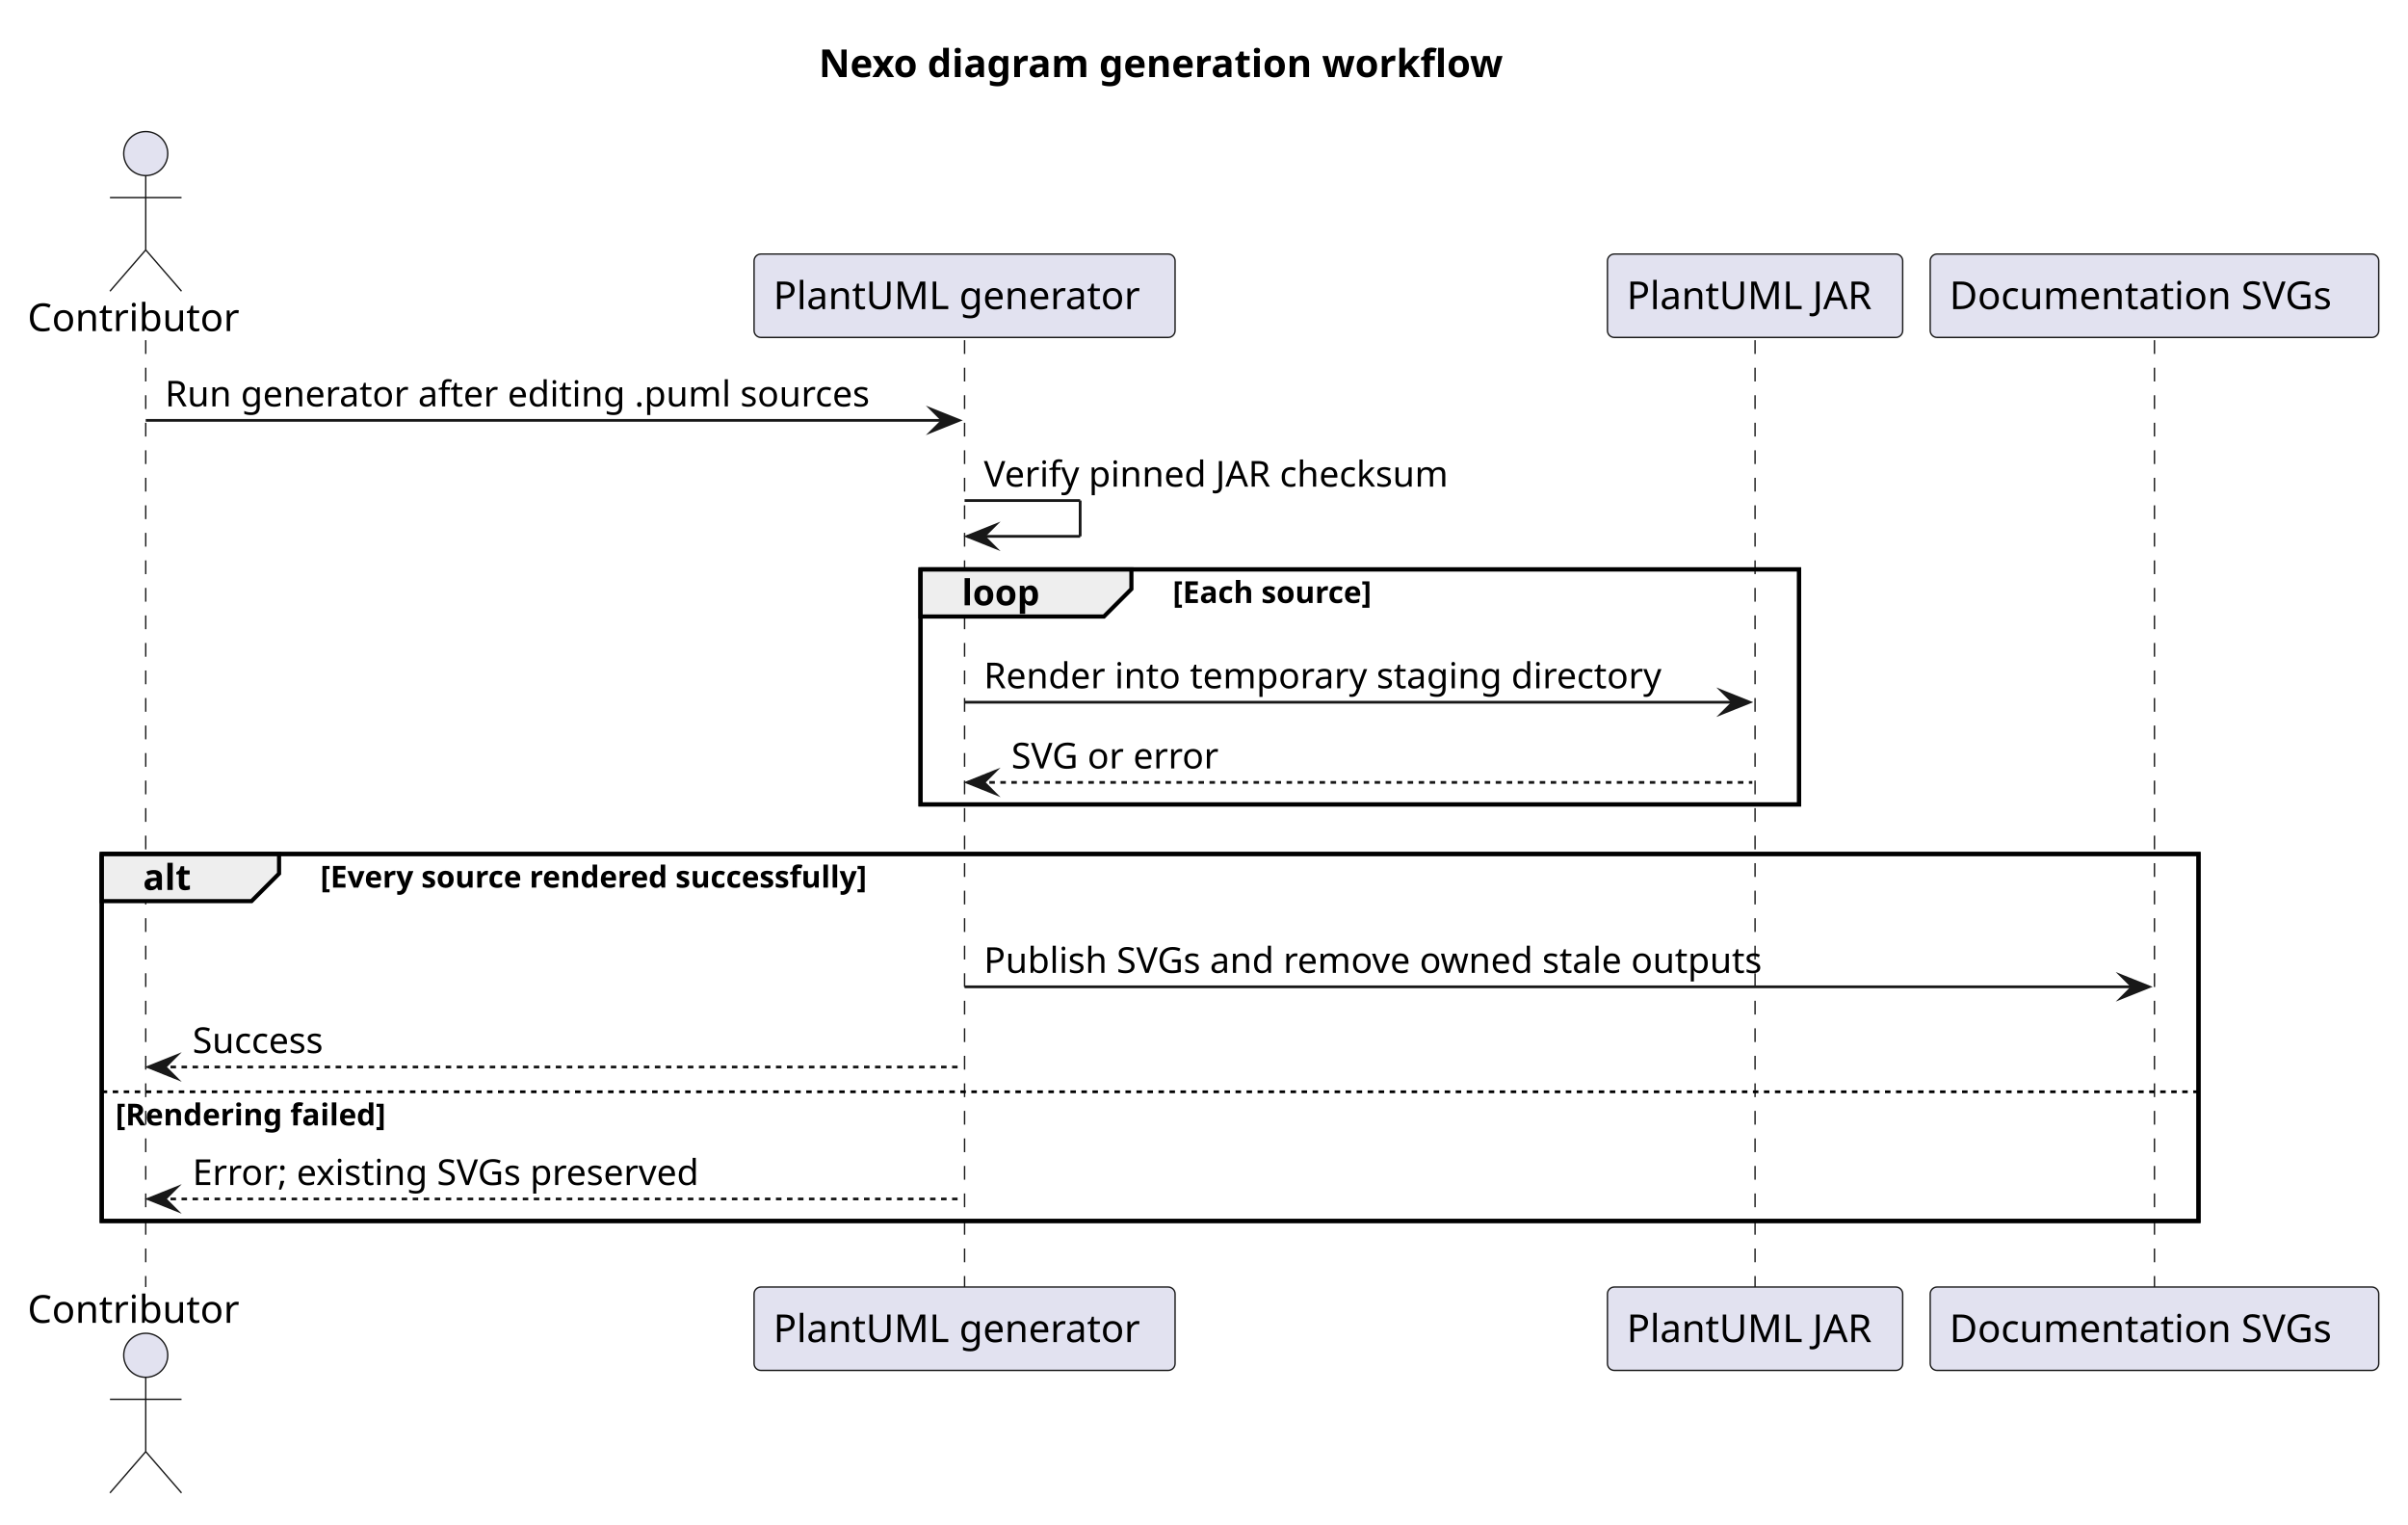
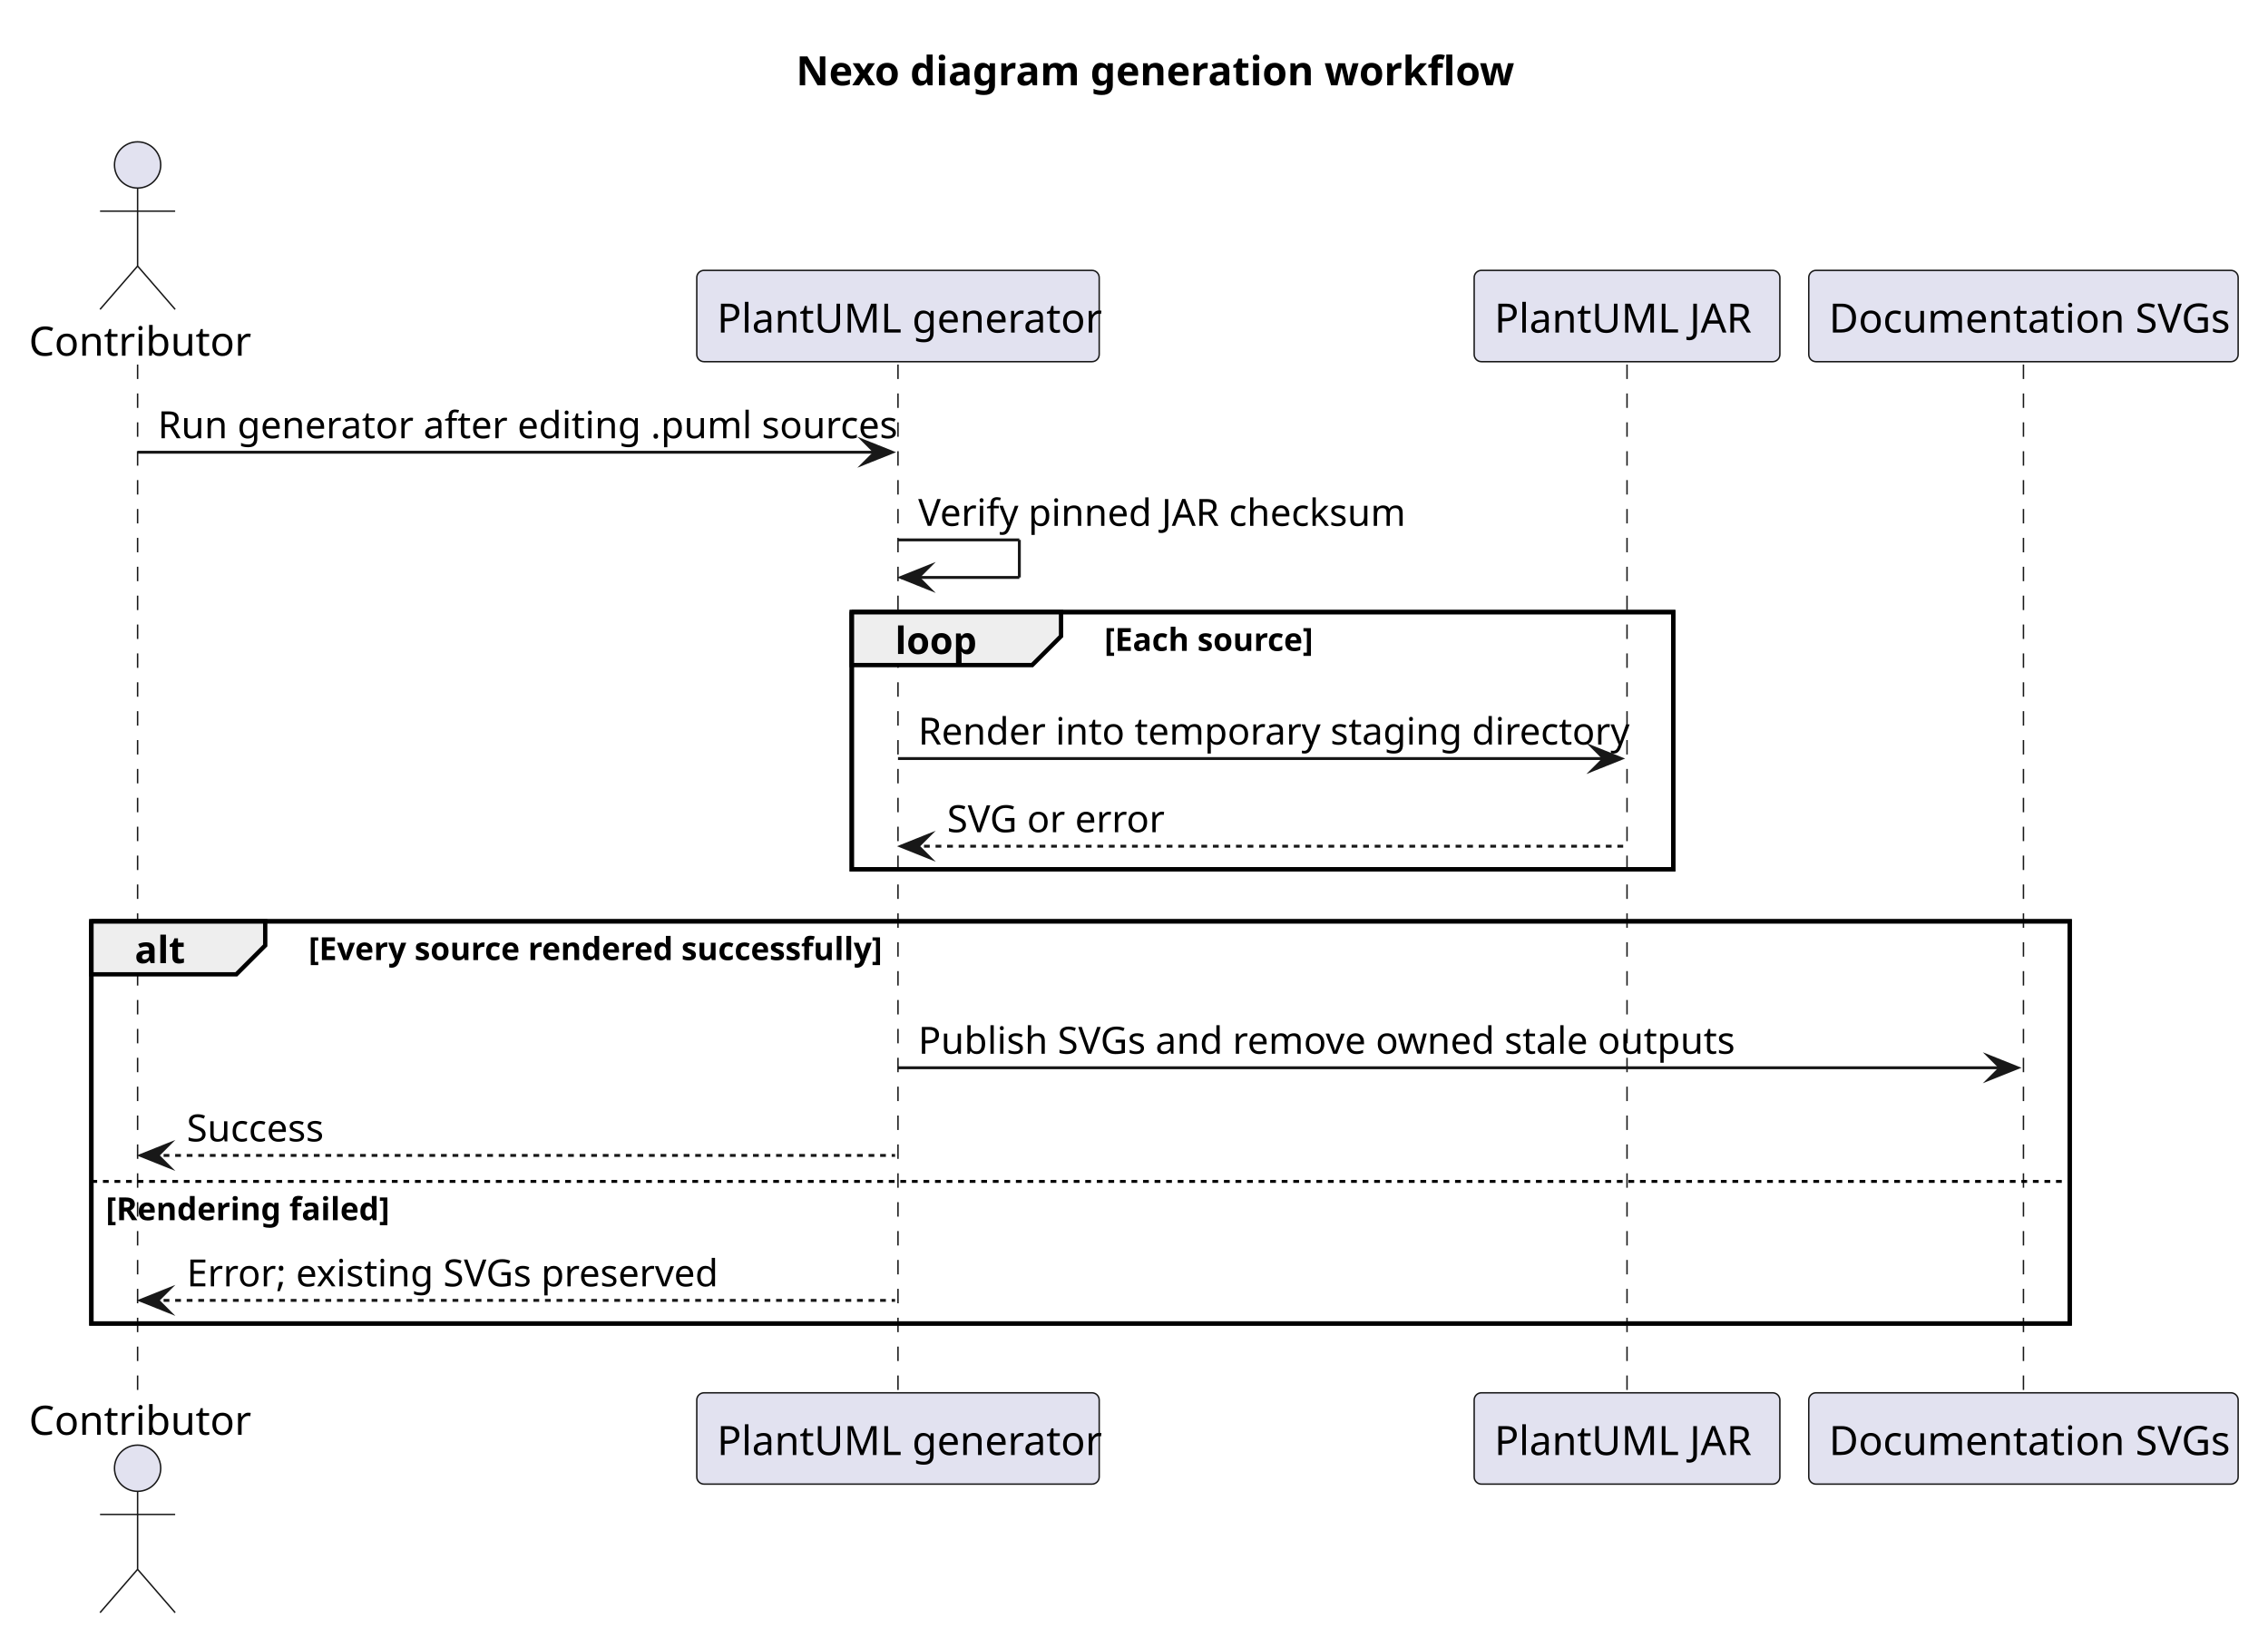
- <svg xmlns="http://www.w3.org/2000/svg" version="1.1" data-diagram-type="SEQUENCE" style="width:875px;height:554px;background:#FFFFFF;" width="875px" height="554px" viewBox="0 0 875 554" zoomAndPan="magnify" preserveAspectRatio="none" contentStyleType="text/css">
+ <svg xmlns="http://www.w3.org/2000/svg" version="1.1" data-diagram-type="SEQUENCE" style="width:785px;height:570px;background:#FFFFFF;" width="785px" height="570px" viewBox="0 0 785 570" zoomAndPan="magnify" preserveAspectRatio="none" contentStyleType="text/css">
  <defs />
  <g font-family="sans-serif" lengthAdjust="spacing">
    <g class="title" data-source-line="1">
-       <text x="297.521" y="27.995" fill="#000" font-size="14" textLength="278.325" font-weight="700">Nexo diagram generation workflow</text>
+       <text x="275.534" y="29.533" fill="#000" font-size="14" textLength="232.6" font-weight="700">Nexo diagram generation workflow</text>
    </g>
-     <rect x="334.499" y="206.859" width="319.244" height="85.398" fill="none" style="stroke:#000;stroke-width:1.5;" />
-     <rect x="36.959" y="310.258" width="761.916" height="133.336" fill="none" style="stroke:#000;stroke-width:1.5;" />
+     <rect x="294.813" y="211.922" width="284.332" height="89.055" fill="none" style="stroke:#000;stroke-width:1.5;" />
+     <rect x="31.627" y="318.977" width="684.731" height="139.242" fill="none" style="stroke:#000;stroke-width:1.5;" />
    <g>
-       <rect x="49.459" y="123.594" width="8" height="344" fill="#000" fill-opacity="0" />
-       <line x1="52.959" y1="123.594" x2="52.959" y2="467.594" style="stroke:#181818;stroke-width:0.5;stroke-dasharray:5,5;" />
+       <rect x="44.127" y="126.219" width="8" height="356" fill="#000" fill-opacity="0" />
+       <line x1="47.627" y1="126.219" x2="47.627" y2="482.219" style="stroke:#181818;stroke-width:0.5;stroke-dasharray:5,5;" />
    </g>
    <g>
-       <rect x="346.999" y="123.594" width="8" height="344" fill="#000" fill-opacity="0" />
-       <line x1="350.499" y1="123.594" x2="350.499" y2="467.594" style="stroke:#181818;stroke-width:0.5;stroke-dasharray:5,5;" />
+       <rect x="307.313" y="126.219" width="8" height="356" fill="#000" fill-opacity="0" />
+       <line x1="310.813" y1="126.219" x2="310.813" y2="482.219" style="stroke:#181818;stroke-width:0.5;stroke-dasharray:5,5;" />
    </g>
    <g>
-       <rect x="634.243" y="123.594" width="8" height="344" fill="#000" fill-opacity="0" />
-       <line x1="637.743" y1="123.594" x2="637.743" y2="467.594" style="stroke:#181818;stroke-width:0.5;stroke-dasharray:5,5;" />
+       <rect x="559.645" y="126.219" width="8" height="356" fill="#000" fill-opacity="0" />
+       <line x1="563.145" y1="126.219" x2="563.145" y2="482.219" style="stroke:#181818;stroke-width:0.5;stroke-dasharray:5,5;" />
    </g>
    <g>
-       <rect x="779.375" y="123.594" width="8" height="344" fill="#000" fill-opacity="0" />
-       <line x1="782.875" y1="123.594" x2="782.875" y2="467.594" style="stroke:#181818;stroke-width:0.5;stroke-dasharray:5,5;" />
+       <rect x="696.858" y="126.219" width="8" height="356" fill="#000" fill-opacity="0" />
+       <line x1="700.358" y1="126.219" x2="700.358" y2="482.219" style="stroke:#181818;stroke-width:0.5;stroke-dasharray:5,5;" />
    </g>
-     <text x="10" y="120.292" fill="#000" font-size="14" textLength="79.919">Contributor</text>
-     <ellipse cx="52.959" cy="55.797" rx="8" ry="8" fill="#E2E2F0" style="stroke:#181818;stroke-width:0.5;" />
-     <path d="M52.959,63.797 L52.959,90.797 M39.959,71.797 L65.959,71.797 M52.959,90.797 L39.959,105.797 M52.959,90.797 L65.959,105.797" style="stroke:#181818;stroke-width:0.5;" fill="none" />
-     <rect x="274.008" y="92.297" width="152.981" height="30.297" fill="#E2E2F0" style="stroke:#181818;stroke-width:0.5;" rx="2.5" ry="2.5" />
-     <text x="281.008" y="112.292" fill="#000" font-size="14" textLength="138.981">PlantUML generator</text>
-     <rect x="584.101" y="92.297" width="107.283" height="30.297" fill="#E2E2F0" style="stroke:#181818;stroke-width:0.5;" rx="2.5" ry="2.5" />
-     <text x="591.101" y="112.292" fill="#000" font-size="14" textLength="93.283">PlantUML JAR</text>
-     <rect x="701.384" y="92.297" width="162.982" height="30.297" fill="#E2E2F0" style="stroke:#181818;stroke-width:0.5;" rx="2.5" ry="2.5" />
-     <text x="708.384" y="112.292" fill="#000" font-size="14" textLength="148.982">Documentation SVGs</text>
-     <text x="10" y="480.589" fill="#000" font-size="14" textLength="79.919">Contributor</text>
-     <ellipse cx="52.959" cy="492.391" rx="8" ry="8" fill="#E2E2F0" style="stroke:#181818;stroke-width:0.5;" />
-     <path d="M52.959,500.391 L52.959,527.391 M39.959,508.391 L65.959,508.391 M52.959,527.391 L39.959,542.391 M52.959,527.391 L65.959,542.391" style="stroke:#181818;stroke-width:0.5;" fill="none" />
-     <rect x="274.008" y="467.594" width="152.981" height="30.297" fill="#E2E2F0" style="stroke:#181818;stroke-width:0.5;" rx="2.5" ry="2.5" />
-     <text x="281.008" y="487.589" fill="#000" font-size="14" textLength="138.981">PlantUML generator</text>
-     <rect x="584.101" y="467.594" width="107.283" height="30.297" fill="#E2E2F0" style="stroke:#181818;stroke-width:0.5;" rx="2.5" ry="2.5" />
-     <text x="591.101" y="487.589" fill="#000" font-size="14" textLength="93.283">PlantUML JAR</text>
-     <rect x="701.384" y="467.594" width="162.982" height="30.297" fill="#E2E2F0" style="stroke:#181818;stroke-width:0.5;" rx="2.5" ry="2.5" />
-     <text x="708.384" y="487.589" fill="#000" font-size="14" textLength="148.982">Documentation SVGs</text>
-     <polygon points="338.499,148.727,348.499,152.727,338.499,156.727,342.499,152.727" fill="#181818" style="stroke:#181818;stroke-width:1;stroke-linejoin:miter;stroke-miterlimit:10;" />
-     <line x1="52.959" y1="152.727" x2="344.499" y2="152.727" style="stroke:#181818;stroke-width:1;" />
-     <text x="59.959" y="147.661" fill="#000" font-size="13" textLength="273.54">Run generator after editing .puml sources</text>
-     <line x1="350.499" y1="181.859" x2="392.499" y2="181.859" style="stroke:#181818;stroke-width:1;" />
-     <line x1="392.499" y1="181.859" x2="392.499" y2="194.859" style="stroke:#181818;stroke-width:1;" />
-     <line x1="351.499" y1="194.859" x2="392.499" y2="194.859" style="stroke:#181818;stroke-width:1;" />
-     <polygon points="361.499,190.859,351.499,194.859,361.499,198.859,357.499,194.859" fill="#181818" style="stroke:#181818;stroke-width:1;stroke-linejoin:miter;stroke-miterlimit:10;" />
-     <text x="357.499" y="176.793" fill="#000" font-size="13" textLength="182.603">Verify pinned JAR checksum</text>
-     <path d="M334.499,206.859 L411.123,206.859 L411.123,213.992 L401.123,223.992 L334.499,223.992 L334.499,206.859" style="stroke:#000;stroke-width:1.5;" fill="#EEE" />
-     <rect x="334.499" y="206.859" width="319.244" height="85.398" fill="none" style="stroke:#000;stroke-width:1.5;" />
-     <text x="349.499" y="219.926" fill="#000" font-size="13" textLength="31.624" font-weight="700">loop</text>
-     <text x="426.123" y="219.07" fill="#000" font-size="11" textLength="84.514" font-weight="700">[Each source]</text>
-     <polygon points="625.743,251.125,635.743,255.125,625.743,259.125,629.743,255.125" fill="#181818" style="stroke:#181818;stroke-width:1;stroke-linejoin:miter;stroke-miterlimit:10;" />
-     <line x1="350.499" y1="255.125" x2="631.743" y2="255.125" style="stroke:#181818;stroke-width:1;" />
-     <text x="357.499" y="250.059" fill="#000" font-size="13" textLength="263.244">Render into temporary staging directory</text>
-     <polygon points="361.499,280.258,351.499,284.258,361.499,288.258,357.499,284.258" fill="#181818" style="stroke:#181818;stroke-width:1;stroke-linejoin:miter;stroke-miterlimit:10;" />
-     <line x1="355.499" y1="284.258" x2="636.743" y2="284.258" style="stroke:#181818;stroke-width:1;stroke-dasharray:2,2;" />
-     <text x="367.499" y="279.192" fill="#000" font-size="13" textLength="80.768">SVG or error</text>
-     <path d="M36.959,310.258 L101.402,310.258 L101.402,317.391 L91.402,327.391 L36.959,327.391 L36.959,310.258" style="stroke:#000;stroke-width:1.5;" fill="#EEE" />
-     <rect x="36.959" y="310.258" width="761.916" height="133.336" fill="none" style="stroke:#000;stroke-width:1.5;" />
-     <text x="51.959" y="323.325" fill="#000" font-size="13" textLength="19.443" font-weight="700">alt</text>
-     <text x="116.402" y="322.468" fill="#000" font-size="11" textLength="229.738" font-weight="700">[Every source rendered successfully]</text>
-     <polygon points="770.875,354.523,780.875,358.523,770.875,362.523,774.875,358.523" fill="#181818" style="stroke:#181818;stroke-width:1;stroke-linejoin:miter;stroke-miterlimit:10;" />
-     <line x1="350.499" y1="358.523" x2="776.875" y2="358.523" style="stroke:#181818;stroke-width:1;" />
-     <text x="357.499" y="353.458" fill="#000" font-size="13" textLength="303.634">Publish SVGs and remove owned stale outputs</text>
-     <polygon points="63.959,383.656,53.959,387.656,63.959,391.656,59.959,387.656" fill="#181818" style="stroke:#181818;stroke-width:1;stroke-linejoin:miter;stroke-miterlimit:10;" />
-     <line x1="57.959" y1="387.656" x2="349.499" y2="387.656" style="stroke:#181818;stroke-width:1;stroke-dasharray:2,2;" />
-     <text x="69.959" y="382.59" fill="#000" font-size="13" textLength="52.33">Success</text>
-     <line x1="36.959" y1="396.656" x2="798.875" y2="396.656" style="stroke:#000;stroke-width:1;stroke-dasharray:2,2;" />
-     <text x="41.959" y="408.867" fill="#000" font-size="11" textLength="112.965" font-weight="700">[Rendering failed]</text>
-     <polygon points="63.959,431.594,53.959,435.594,63.959,439.594,59.959,435.594" fill="#181818" style="stroke:#181818;stroke-width:1;stroke-linejoin:miter;stroke-miterlimit:10;" />
-     <line x1="57.959" y1="435.594" x2="349.499" y2="435.594" style="stroke:#181818;stroke-width:1;stroke-dasharray:2,2;" />
-     <text x="69.959" y="430.528" fill="#000" font-size="13" textLength="199.9">Error; existing SVGs preserved</text>
+     <text x="10" y="123.143" fill="#000" font-size="14" textLength="69.255">Contributor</text>
+     <ellipse cx="47.627" cy="57.109" rx="8" ry="8" fill="#E2E2F0" style="stroke:#181818;stroke-width:0.5;" />
+     <path d="M47.627,65.109 L47.627,92.109 M34.627,73.109 L60.627,73.109 M47.627,92.109 L34.627,107.109 M47.627,92.109 L60.627,107.109" style="stroke:#181818;stroke-width:0.5;" fill="none" />
+     <rect x="241.169" y="93.609" width="139.289" height="31.609" fill="#E2E2F0" style="stroke:#181818;stroke-width:0.5;" rx="2.5" ry="2.5" />
+     <text x="248.169" y="115.143" fill="#000" font-size="14" textLength="125.289">PlantUML generator</text>
+     <rect x="510.242" y="93.609" width="105.807" height="31.609" fill="#E2E2F0" style="stroke:#181818;stroke-width:0.5;" rx="2.5" ry="2.5" />
+     <text x="517.242" y="115.143" fill="#000" font-size="14" textLength="91.807">PlantUML JAR</text>
+     <rect x="626.048" y="93.609" width="148.62" height="31.609" fill="#E2E2F0" style="stroke:#181818;stroke-width:0.5;" rx="2.5" ry="2.5" />
+     <text x="633.048" y="115.143" fill="#000" font-size="14" textLength="134.62">Documentation SVGs</text>
+     <text x="10" y="496.752" fill="#000" font-size="14" textLength="69.255">Contributor</text>
+     <ellipse cx="47.627" cy="508.328" rx="8" ry="8" fill="#E2E2F0" style="stroke:#181818;stroke-width:0.5;" />
+     <path d="M47.627,516.328 L47.627,543.328 M34.627,524.328 L60.627,524.328 M47.627,543.328 L34.627,558.328 M47.627,543.328 L60.627,558.328" style="stroke:#181818;stroke-width:0.5;" fill="none" />
+     <rect x="241.169" y="482.219" width="139.289" height="31.609" fill="#E2E2F0" style="stroke:#181818;stroke-width:0.5;" rx="2.5" ry="2.5" />
+     <text x="248.169" y="503.752" fill="#000" font-size="14" textLength="125.289">PlantUML generator</text>
+     <rect x="510.242" y="482.219" width="105.807" height="31.609" fill="#E2E2F0" style="stroke:#181818;stroke-width:0.5;" rx="2.5" ry="2.5" />
+     <text x="517.242" y="503.752" fill="#000" font-size="14" textLength="91.807">PlantUML JAR</text>
+     <rect x="626.048" y="482.219" width="148.62" height="31.609" fill="#E2E2F0" style="stroke:#181818;stroke-width:0.5;" rx="2.5" ry="2.5" />
+     <text x="633.048" y="503.752" fill="#000" font-size="14" textLength="134.62">Documentation SVGs</text>
+     <polygon points="298.813,152.57,308.813,156.57,298.813,160.57,302.813,156.57" fill="#181818" style="stroke:#181818;stroke-width:1;stroke-linejoin:miter;stroke-miterlimit:10;" />
+     <line x1="47.627" y1="156.57" x2="304.813" y2="156.57" style="stroke:#181818;stroke-width:1;" />
+     <text x="54.627" y="151.714" fill="#000" font-size="13" textLength="239.186">Run generator after editing .puml sources</text>
+     <line x1="310.813" y1="186.922" x2="352.813" y2="186.922" style="stroke:#181818;stroke-width:1;" />
+     <line x1="352.813" y1="186.922" x2="352.813" y2="199.922" style="stroke:#181818;stroke-width:1;" />
+     <line x1="311.813" y1="199.922" x2="352.813" y2="199.922" style="stroke:#181818;stroke-width:1;" />
+     <polygon points="321.813,195.922,311.813,199.922,321.813,203.922,317.813,199.922" fill="#181818" style="stroke:#181818;stroke-width:1;stroke-linejoin:miter;stroke-miterlimit:10;" />
+     <text x="317.813" y="182.065" fill="#000" font-size="13" textLength="166.182">Verify pinned JAR checksum</text>
+     <path d="M294.813,211.922 L367.248,211.922 L367.248,220.273 L357.248,230.273 L294.813,230.273 L294.813,211.922" style="stroke:#000;stroke-width:1.5;" fill="#EEE" />
+     <rect x="294.813" y="211.922" width="284.332" height="89.055" fill="none" style="stroke:#000;stroke-width:1.5;" />
+     <text x="309.813" y="226.417" fill="#000" font-size="13" textLength="27.435" font-weight="700">loop</text>
+     <text x="382.248" y="225.341" fill="#000" font-size="11" textLength="72.746" font-weight="700">[Each source]</text>
+     <polygon points="551.145,258.625,561.145,262.625,551.145,266.625,555.145,262.625" fill="#181818" style="stroke:#181818;stroke-width:1;stroke-linejoin:miter;stroke-miterlimit:10;" />
+     <line x1="310.813" y1="262.625" x2="557.145" y2="262.625" style="stroke:#181818;stroke-width:1;" />
+     <text x="317.813" y="257.769" fill="#000" font-size="13" textLength="228.332">Render into temporary staging directory</text>
+     <polygon points="321.813,288.977,311.813,292.977,321.813,296.977,317.813,292.977" fill="#181818" style="stroke:#181818;stroke-width:1;stroke-linejoin:miter;stroke-miterlimit:10;" />
+     <line x1="315.813" y1="292.977" x2="562.145" y2="292.977" style="stroke:#181818;stroke-width:1;stroke-dasharray:2,2;" />
+     <text x="327.813" y="288.12" fill="#000" font-size="13" textLength="73.684">SVG or error</text>
+     <path d="M31.627,318.977 L91.798,318.977 L91.798,327.328 L81.798,337.328 L31.627,337.328 L31.627,318.977" style="stroke:#000;stroke-width:1.5;" fill="#EEE" />
+     <rect x="31.627" y="318.977" width="684.731" height="139.242" fill="none" style="stroke:#000;stroke-width:1.5;" />
+     <text x="46.627" y="333.472" fill="#000" font-size="13" textLength="15.171" font-weight="700">alt</text>
+     <text x="106.798" y="332.396" fill="#000" font-size="11" textLength="195.647" font-weight="700">[Every source rendered successfully]</text>
+     <polygon points="688.358,365.68,698.358,369.68,688.358,373.68,692.358,369.68" fill="#181818" style="stroke:#181818;stroke-width:1;stroke-linejoin:miter;stroke-miterlimit:10;" />
+     <line x1="310.813" y1="369.68" x2="694.358" y2="369.68" style="stroke:#181818;stroke-width:1;" />
+     <text x="317.813" y="364.823" fill="#000" font-size="13" textLength="271.711">Publish SVGs and remove owned stale outputs</text>
+     <polygon points="58.627,396.031,48.627,400.031,58.627,404.031,54.627,400.031" fill="#181818" style="stroke:#181818;stroke-width:1;stroke-linejoin:miter;stroke-miterlimit:10;" />
+     <line x1="52.627" y1="400.031" x2="309.813" y2="400.031" style="stroke:#181818;stroke-width:1;stroke-dasharray:2,2;" />
+     <text x="64.627" y="395.175" fill="#000" font-size="13" textLength="49.131">Success</text>
+     <line x1="31.627" y1="409.031" x2="716.358" y2="409.031" style="stroke:#000;stroke-width:1;stroke-dasharray:2,2;" />
+     <text x="36.627" y="422.45" fill="#000" font-size="11" textLength="93.505" font-weight="700">[Rendering failed]</text>
+     <polygon points="58.627,446.219,48.627,450.219,58.627,454.219,54.627,450.219" fill="#181818" style="stroke:#181818;stroke-width:1;stroke-linejoin:miter;stroke-miterlimit:10;" />
+     <line x1="52.627" y1="450.219" x2="309.813" y2="450.219" style="stroke:#181818;stroke-width:1;stroke-dasharray:2,2;" />
+     <text x="64.627" y="445.362" fill="#000" font-size="13" textLength="179.175">Error; existing SVGs preserved</text>
  </g>
</svg>
